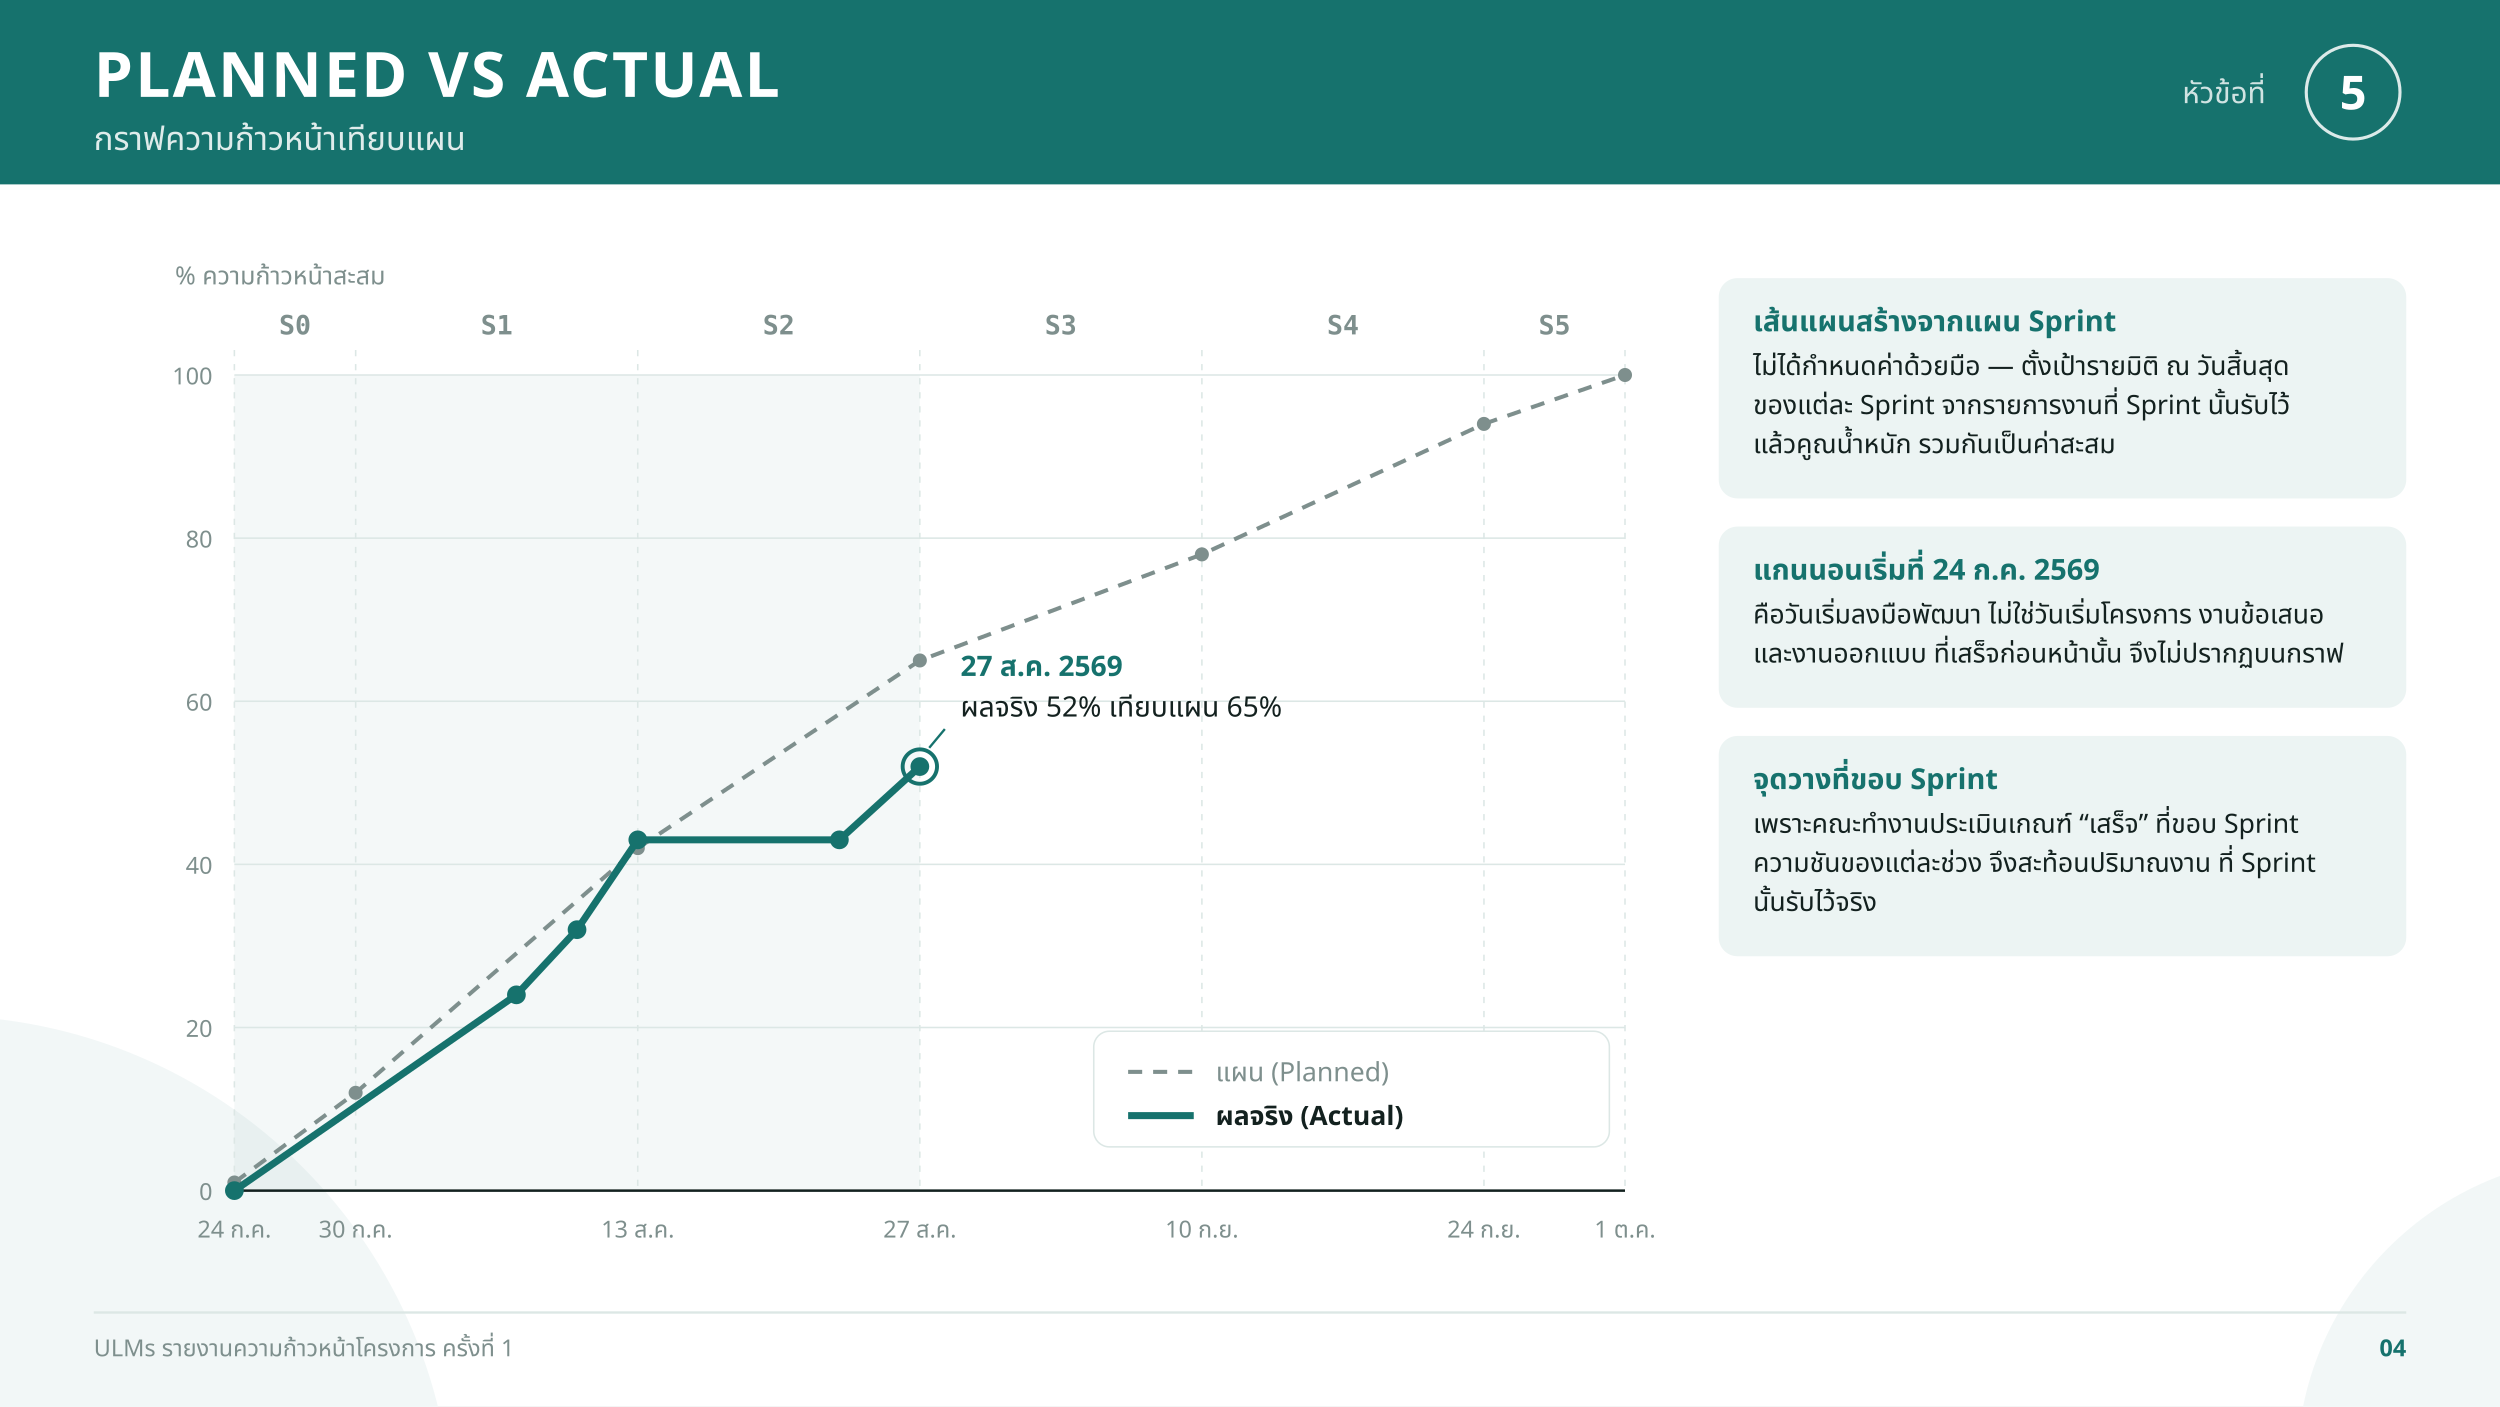
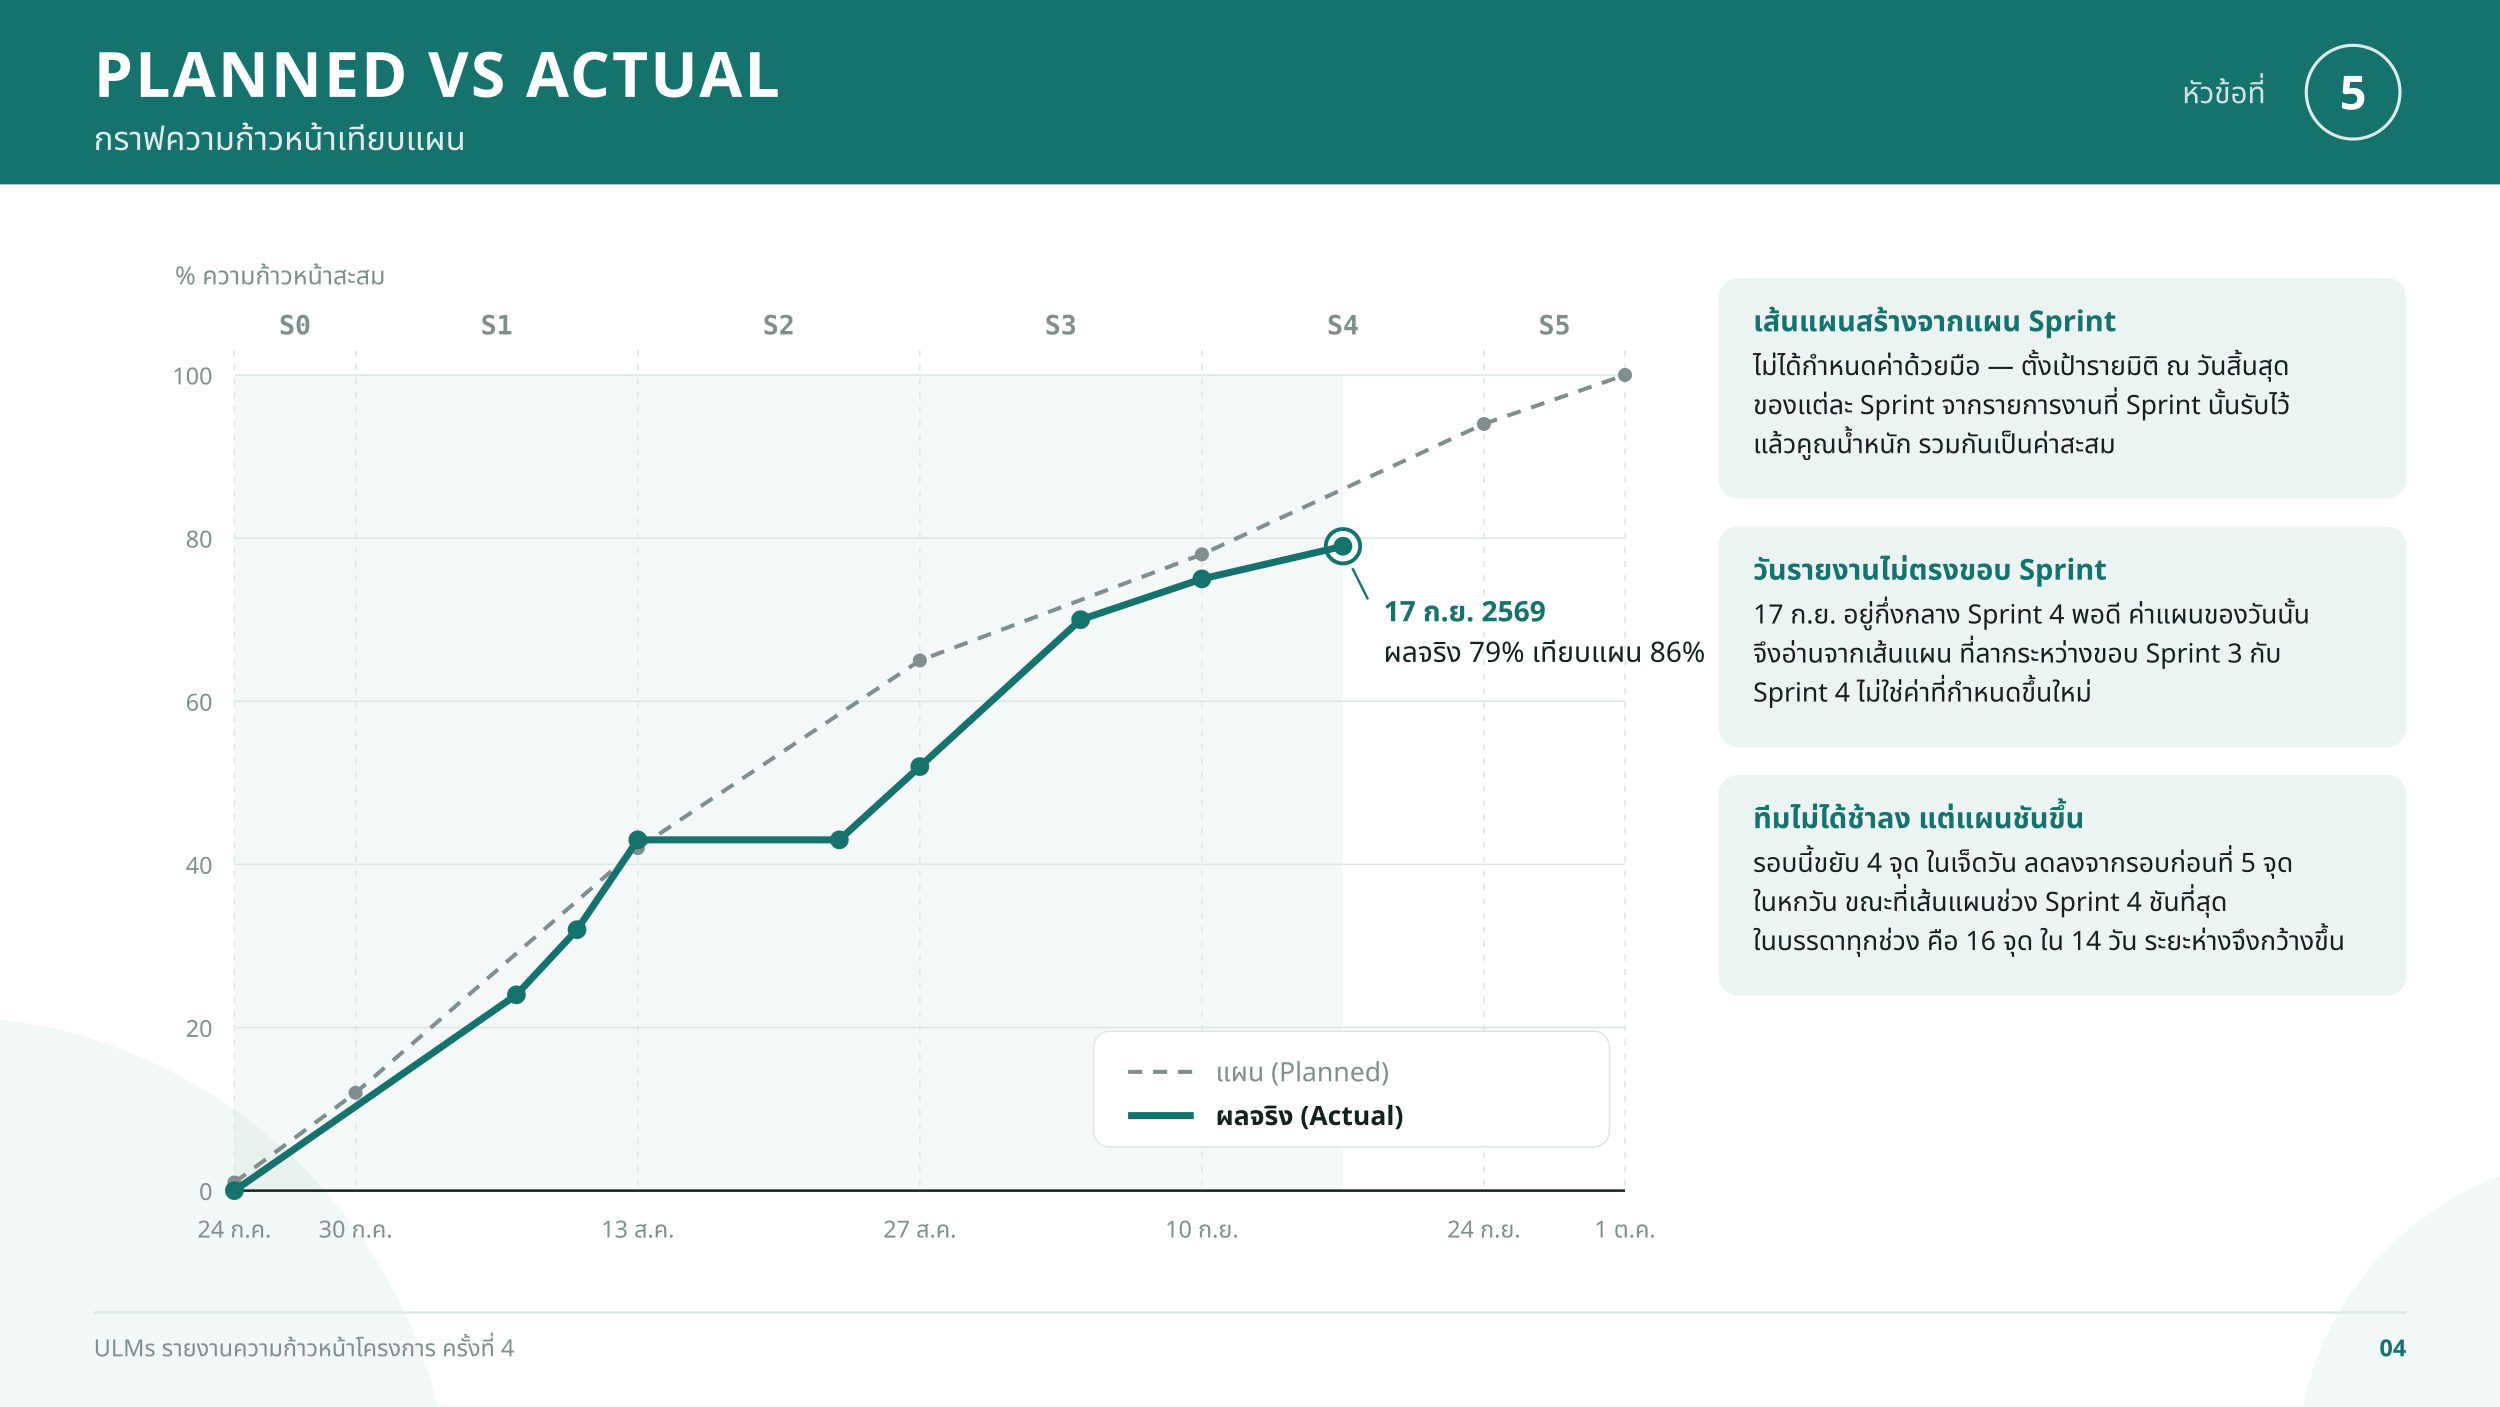
<svg xmlns="http://www.w3.org/2000/svg" width="1600" height="900" viewBox="0 0 1600 900">
  <rect width="1600" height="900" fill="#FFFFFF" />
  <circle cx="-40" cy="980" r="330" fill="#F2F7F7" />
  <circle cx="1670" cy="940" r="200" fill="#F2F7F7" />
  <rect x="0.0" y="0.0" width="1600.0" height="118.0" fill="#16726D" />
  <text x="60.0" y="62.0" font-family="Laksaman, Noto Sans Thai, sans-serif" font-size="40" fill="#FFFFFF" font-weight="700" letter-spacing="1.4">PLANNED VS ACTUAL</text>
  <text x="60.0" y="96.0" font-family="Laksaman, Noto Sans Thai, sans-serif" font-size="21" fill="#FFFFFF" opacity="0.86">กราฟความก้าวหน้าเทียบแผน</text>
  <text x="1450.0" y="66.0" font-family="Laksaman, Noto Sans Thai, sans-serif" font-size="19" fill="#FFFFFF" text-anchor="end" opacity="0.8">หัวข้อที่</text>
  <circle cx="1506" cy="59.0" r="30" fill="none" stroke="#FFFFFF" stroke-width="2" opacity="0.85" />
  <text x="1506.0" y="70.0" font-family="Laksaman, Noto Sans Thai, sans-serif" font-size="30" fill="#FFFFFF" font-weight="700" text-anchor="middle">5</text>
  <line x1="60" y1="840" x2="1540" y2="840" stroke="#DCE7E5" stroke-width="1.5" />
-   <text x="60.0" y="868.0" font-family="Laksaman, Noto Sans Thai, sans-serif" font-size="15" fill="#7E8F8D">ULMs รายงานความก้าวหน้าโครงการ ครั้งที่ 1</text>
+   <text x="60.0" y="868.0" font-family="Laksaman, Noto Sans Thai, sans-serif" font-size="15" fill="#7E8F8D">ULMs รายงานความก้าวหน้าโครงการ ครั้งที่ 4</text>
  <text x="1540.0" y="868.0" font-family="Laksaman, Noto Sans Thai, sans-serif" font-size="15" fill="#16726D" font-weight="700" text-anchor="end">04</text>
-   <rect x="150.0" y="240.0" width="438.7" height="522.0" fill="#16726D" opacity="0.05" />
+   <rect x="150.0" y="240.0" width="709.5" height="522.0" fill="#16726D" opacity="0.05" />
  <line x1="150" y1="762.0" x2="1040" y2="762.0" stroke="#DCE7E5" stroke-width="1" />
  <text x="136.0" y="768.0" font-family="Laksaman, Noto Sans Thai, sans-serif" font-size="15" fill="#7E8F8D" text-anchor="end">0</text>
  <line x1="150" y1="657.6" x2="1040" y2="657.6" stroke="#DCE7E5" stroke-width="1" />
  <text x="136.0" y="663.6" font-family="Laksaman, Noto Sans Thai, sans-serif" font-size="15" fill="#7E8F8D" text-anchor="end">20</text>
  <line x1="150" y1="553.2" x2="1040" y2="553.2" stroke="#DCE7E5" stroke-width="1" />
  <text x="136.0" y="559.2" font-family="Laksaman, Noto Sans Thai, sans-serif" font-size="15" fill="#7E8F8D" text-anchor="end">40</text>
  <line x1="150" y1="448.8" x2="1040" y2="448.8" stroke="#DCE7E5" stroke-width="1" />
  <text x="136.0" y="454.8" font-family="Laksaman, Noto Sans Thai, sans-serif" font-size="15" fill="#7E8F8D" text-anchor="end">60</text>
  <line x1="150" y1="344.4" x2="1040" y2="344.4" stroke="#DCE7E5" stroke-width="1" />
  <text x="136.0" y="350.4" font-family="Laksaman, Noto Sans Thai, sans-serif" font-size="15" fill="#7E8F8D" text-anchor="end">80</text>
  <line x1="150" y1="240.0" x2="1040" y2="240.0" stroke="#DCE7E5" stroke-width="1" />
  <text x="136.0" y="246.0" font-family="Laksaman, Noto Sans Thai, sans-serif" font-size="15" fill="#7E8F8D" text-anchor="end">100</text>
  <text x="112.0" y="182.0" font-family="Laksaman, Noto Sans Thai, sans-serif" font-size="16" fill="#7E8F8D">% ความก้าวหน้าสะสม</text>
  <line x1="150.0" y1="224" x2="150.0" y2="762" stroke="#DCE7E5" stroke-width="1" stroke-dasharray="4 5" />
  <text x="150.0" y="792.0" font-family="Laksaman, Noto Sans Thai, sans-serif" font-size="15" fill="#7E8F8D" text-anchor="middle">24 ก.ค.</text>
  <line x1="227.627" y1="224" x2="227.627" y2="762" stroke="#DCE7E5" stroke-width="1" stroke-dasharray="4 5" />
  <text x="227.6" y="792.0" font-family="Laksaman, Noto Sans Thai, sans-serif" font-size="15" fill="#7E8F8D" text-anchor="middle">30 ก.ค.</text>
  <line x1="408.154" y1="224" x2="408.154" y2="762" stroke="#DCE7E5" stroke-width="1" stroke-dasharray="4 5" />
  <text x="408.2" y="792.0" font-family="Laksaman, Noto Sans Thai, sans-serif" font-size="15" fill="#7E8F8D" text-anchor="middle">13 ส.ค.</text>
  <line x1="588.682" y1="224" x2="588.682" y2="762" stroke="#DCE7E5" stroke-width="1" stroke-dasharray="4 5" />
  <text x="588.7" y="792.0" font-family="Laksaman, Noto Sans Thai, sans-serif" font-size="15" fill="#7E8F8D" text-anchor="middle">27 ส.ค.</text>
  <line x1="769.209" y1="224" x2="769.209" y2="762" stroke="#DCE7E5" stroke-width="1" stroke-dasharray="4 5" />
  <text x="769.2" y="792.0" font-family="Laksaman, Noto Sans Thai, sans-serif" font-size="15" fill="#7E8F8D" text-anchor="middle">10 ก.ย.</text>
  <line x1="949.736" y1="224" x2="949.736" y2="762" stroke="#DCE7E5" stroke-width="1" stroke-dasharray="4 5" />
  <text x="949.7" y="792.0" font-family="Laksaman, Noto Sans Thai, sans-serif" font-size="15" fill="#7E8F8D" text-anchor="middle">24 ก.ย.</text>
  <line x1="1040.0" y1="224" x2="1040.0" y2="762" stroke="#DCE7E5" stroke-width="1" stroke-dasharray="4 5" />
  <text x="1040.0" y="792.0" font-family="Laksaman, Noto Sans Thai, sans-serif" font-size="15" fill="#7E8F8D" text-anchor="middle">1 ต.ค.</text>
  <text x="188.8" y="214.0" font-family="DejaVu Sans Mono, Consolas, monospace" font-size="17" fill="#7E8F8D" font-weight="700" text-anchor="middle">S0</text>
  <text x="317.9" y="214.0" font-family="DejaVu Sans Mono, Consolas, monospace" font-size="17" fill="#7E8F8D" font-weight="700" text-anchor="middle">S1</text>
  <text x="498.4" y="214.0" font-family="DejaVu Sans Mono, Consolas, monospace" font-size="17" fill="#7E8F8D" font-weight="700" text-anchor="middle">S2</text>
  <text x="678.9" y="214.0" font-family="DejaVu Sans Mono, Consolas, monospace" font-size="17" fill="#7E8F8D" font-weight="700" text-anchor="middle">S3</text>
  <text x="859.5" y="214.0" font-family="DejaVu Sans Mono, Consolas, monospace" font-size="17" fill="#7E8F8D" font-weight="700" text-anchor="middle">S4</text>
  <text x="994.9" y="214.0" font-family="DejaVu Sans Mono, Consolas, monospace" font-size="17" fill="#7E8F8D" font-weight="700" text-anchor="middle">S5</text>
  <line x1="150" y1="762" x2="1040" y2="762" stroke="#13211F" stroke-width="1.6" />
  <polyline points="150.0,756.8 227.6,699.4 408.2,542.8 588.7,422.7 769.2,354.8 949.7,271.3 1040.0,240.0" fill="none" stroke="#7E8F8D" stroke-width="2.6" stroke-dasharray="9 7" />
  <circle cx="150.0" cy="756.8" r="4.5" fill="#7E8F8D" />
  <circle cx="227.6" cy="699.4" r="4.5" fill="#7E8F8D" />
  <circle cx="408.2" cy="542.8" r="4.5" fill="#7E8F8D" />
  <circle cx="588.7" cy="422.7" r="4.5" fill="#7E8F8D" />
  <circle cx="769.2" cy="354.8" r="4.5" fill="#7E8F8D" />
  <circle cx="949.7" cy="271.3" r="4.5" fill="#7E8F8D" />
  <circle cx="1040.0" cy="240.0" r="4.5" fill="#7E8F8D" />
-   <polyline points="150.0,762.0 330.5,636.7 369.3,595.0 408.2,537.5 537.2,537.5 588.7,490.6" fill="none" stroke="#16726D" stroke-width="4.5" stroke-linejoin="round" />
+   <polyline points="150.0,762.0 330.5,636.7 369.3,595.0 408.2,537.5 537.2,537.5 588.7,490.6 691.6,396.6 769.2,370.5 859.5,349.6" fill="none" stroke="#16726D" stroke-width="4.5" stroke-linejoin="round" />
  <circle cx="150.0" cy="762.0" r="6" fill="#16726D" />
  <circle cx="330.5" cy="636.7" r="6" fill="#16726D" />
  <circle cx="369.3" cy="595.0" r="6" fill="#16726D" />
  <circle cx="408.2" cy="537.5" r="6" fill="#16726D" />
  <circle cx="537.2" cy="537.5" r="6" fill="#16726D" />
  <circle cx="588.7" cy="490.6" r="6" fill="#16726D" />
-   <circle cx="588.7" cy="490.6" r="11" fill="none" stroke="#16726D" stroke-width="2.5" />
-   <text x="614.7" y="432.6" font-family="Laksaman, Noto Sans Thai, sans-serif" font-size="18" fill="#16726D" font-weight="700">27 ส.ค. 2569</text>
-   <text x="614.7" y="458.6" font-family="Laksaman, Noto Sans Thai, sans-serif" font-size="18" fill="#13211F">ผลจริง 52% เทียบแผน 65%</text>
-   <line x1="604.7" y1="466.6" x2="594.7" y2="478.6" stroke="#16726D" stroke-width="1.5" />
+   <circle cx="691.6" cy="396.6" r="6" fill="#16726D" />
+   <circle cx="769.2" cy="370.5" r="6" fill="#16726D" />
+   <circle cx="859.5" cy="349.6" r="6" fill="#16726D" />
+   <circle cx="859.5" cy="349.6" r="11" fill="none" stroke="#16726D" stroke-width="2.5" />
+   <text x="885.5" y="397.6" font-family="Laksaman, Noto Sans Thai, sans-serif" font-size="18" fill="#16726D" font-weight="700">17 ก.ย. 2569</text>
+   <text x="885.5" y="423.6" font-family="Laksaman, Noto Sans Thai, sans-serif" font-size="18" fill="#13211F">ผลจริง 79% เทียบแผน 86%</text>
+   <line x1="875.5" y1="383.6" x2="865.5" y2="363.6" stroke="#16726D" stroke-width="1.5" />
  <rect x="700.0" y="660.0" width="330.0" height="74.0" fill="#FFFFFF" rx="10" stroke="#DCE7E5" stroke-width="1" />
  <line x1="722" y1="686" x2="764" y2="686" stroke="#7E8F8D" stroke-width="2.6" stroke-dasharray="9 7" />
  <text x="778.0" y="692.0" font-family="Laksaman, Noto Sans Thai, sans-serif" font-size="17" fill="#7E8F8D">แผน (Planned)</text>
  <line x1="722" y1="714" x2="764" y2="714" stroke="#16726D" stroke-width="4.5" />
  <text x="778.0" y="720.0" font-family="Laksaman, Noto Sans Thai, sans-serif" font-size="17" fill="#13211F" font-weight="700">ผลจริง (Actual)</text>
  <rect x="1100.0" y="178.0" width="440.0" height="141.0" fill="#ECF4F3" rx="12" />
  <text x="1122.0" y="212.0" font-family="Laksaman, Noto Sans Thai, sans-serif" font-size="18.5" fill="#16726D" font-weight="700">เส้นแผนสร้างจากแผน Sprint</text>
  <text x="1122.0" y="240.0" font-family="Laksaman, Noto Sans Thai, sans-serif" font-size="17" fill="#13211F">ไม่ได้กำหนดค่าด้วยมือ — ตั้งเป้ารายมิติ ณ วันสิ้นสุด</text>
  <text x="1122.0" y="265.0" font-family="Laksaman, Noto Sans Thai, sans-serif" font-size="17" fill="#13211F">ของแต่ละ Sprint จากรายการงานที่ Sprint นั้นรับไว้</text>
  <text x="1122.0" y="290.0" font-family="Laksaman, Noto Sans Thai, sans-serif" font-size="17" fill="#13211F">แล้วคูณน้ำหนัก รวมกันเป็นค่าสะสม</text>
-   <rect x="1100.0" y="337.0" width="440.0" height="116.0" fill="#ECF4F3" rx="12" />
-   <text x="1122.0" y="371.0" font-family="Laksaman, Noto Sans Thai, sans-serif" font-size="18.5" fill="#16726D" font-weight="700">แกนนอนเริ่มที่ 24 ก.ค. 2569</text>
-   <text x="1122.0" y="399.0" font-family="Laksaman, Noto Sans Thai, sans-serif" font-size="17" fill="#13211F">คือวันเริ่มลงมือพัฒนา ไม่ใช่วันเริ่มโครงการ งานข้อเสนอ</text>
-   <text x="1122.0" y="424.0" font-family="Laksaman, Noto Sans Thai, sans-serif" font-size="17" fill="#13211F">และงานออกแบบ ที่เสร็จก่อนหน้านั้น จึงไม่ปรากฏบนกราฟ</text>
-   <rect x="1100.0" y="471.0" width="440.0" height="141.0" fill="#ECF4F3" rx="12" />
-   <text x="1122.0" y="505.0" font-family="Laksaman, Noto Sans Thai, sans-serif" font-size="18.5" fill="#16726D" font-weight="700">จุดวางที่ขอบ Sprint</text>
-   <text x="1122.0" y="533.0" font-family="Laksaman, Noto Sans Thai, sans-serif" font-size="17" fill="#13211F">เพราะคณะทำงานประเมินเกณฑ์ “เสร็จ” ที่ขอบ Sprint</text>
-   <text x="1122.0" y="558.0" font-family="Laksaman, Noto Sans Thai, sans-serif" font-size="17" fill="#13211F">ความชันของแต่ละช่วง จึงสะท้อนปริมาณงาน ที่ Sprint</text>
-   <text x="1122.0" y="583.0" font-family="Laksaman, Noto Sans Thai, sans-serif" font-size="17" fill="#13211F">นั้นรับไว้จริง</text>
+   <rect x="1100.0" y="337.0" width="440.0" height="141.0" fill="#ECF4F3" rx="12" />
+   <text x="1122.0" y="371.0" font-family="Laksaman, Noto Sans Thai, sans-serif" font-size="18.5" fill="#16726D" font-weight="700">วันรายงานไม่ตรงขอบ Sprint</text>
+   <text x="1122.0" y="399.0" font-family="Laksaman, Noto Sans Thai, sans-serif" font-size="17" fill="#13211F">17 ก.ย. อยู่กึ่งกลาง Sprint 4 พอดี ค่าแผนของวันนั้น</text>
+   <text x="1122.0" y="424.0" font-family="Laksaman, Noto Sans Thai, sans-serif" font-size="17" fill="#13211F">จึงอ่านจากเส้นแผน ที่ลากระหว่างขอบ Sprint 3 กับ</text>
+   <text x="1122.0" y="449.0" font-family="Laksaman, Noto Sans Thai, sans-serif" font-size="17" fill="#13211F">Sprint 4 ไม่ใช่ค่าที่กำหนดขึ้นใหม่</text>
+   <rect x="1100.0" y="496.0" width="440.0" height="141.0" fill="#ECF4F3" rx="12" />
+   <text x="1122.0" y="530.0" font-family="Laksaman, Noto Sans Thai, sans-serif" font-size="18.5" fill="#16726D" font-weight="700">ทีมไม่ได้ช้าลง แต่แผนชันขึ้น</text>
+   <text x="1122.0" y="558.0" font-family="Laksaman, Noto Sans Thai, sans-serif" font-size="17" fill="#13211F">รอบนี้ขยับ 4 จุด ในเจ็ดวัน ลดลงจากรอบก่อนที่ 5 จุด</text>
+   <text x="1122.0" y="583.0" font-family="Laksaman, Noto Sans Thai, sans-serif" font-size="17" fill="#13211F">ในหกวัน ขณะที่เส้นแผนช่วง Sprint 4 ชันที่สุด</text>
+   <text x="1122.0" y="608.0" font-family="Laksaman, Noto Sans Thai, sans-serif" font-size="17" fill="#13211F">ในบรรดาทุกช่วง คือ 16 จุด ใน 14 วัน ระยะห่างจึงกว้างขึ้น</text>
</svg>
